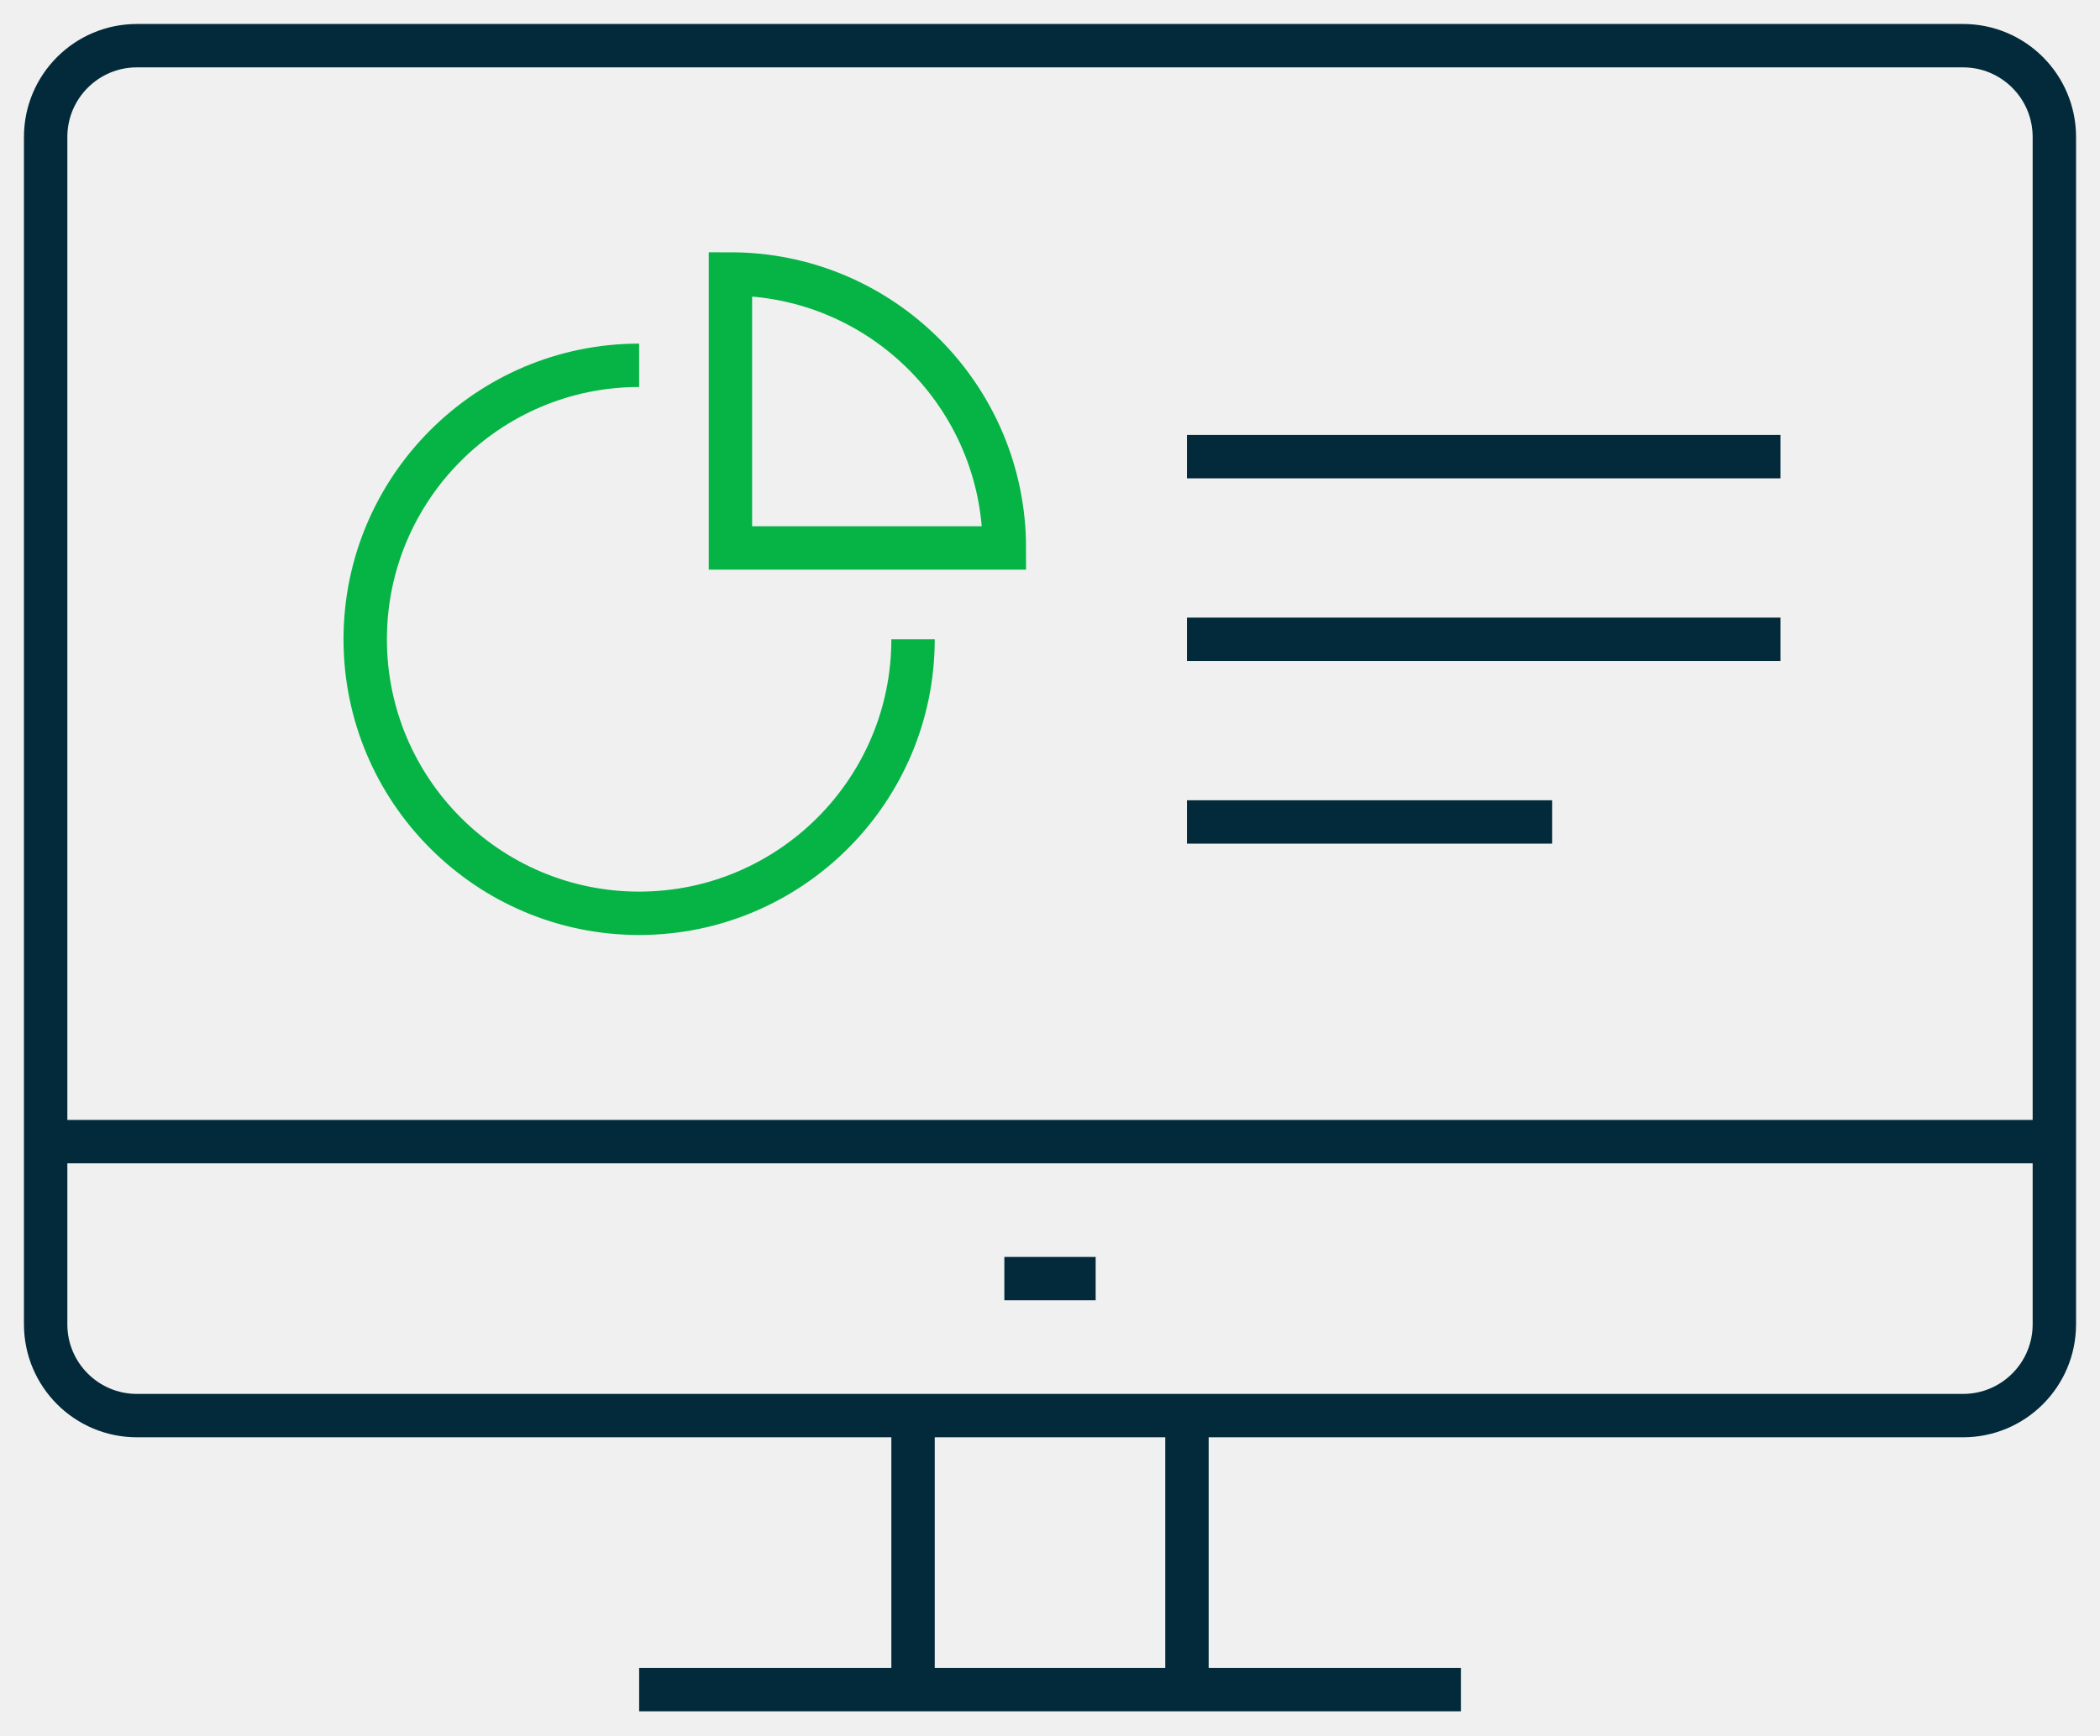
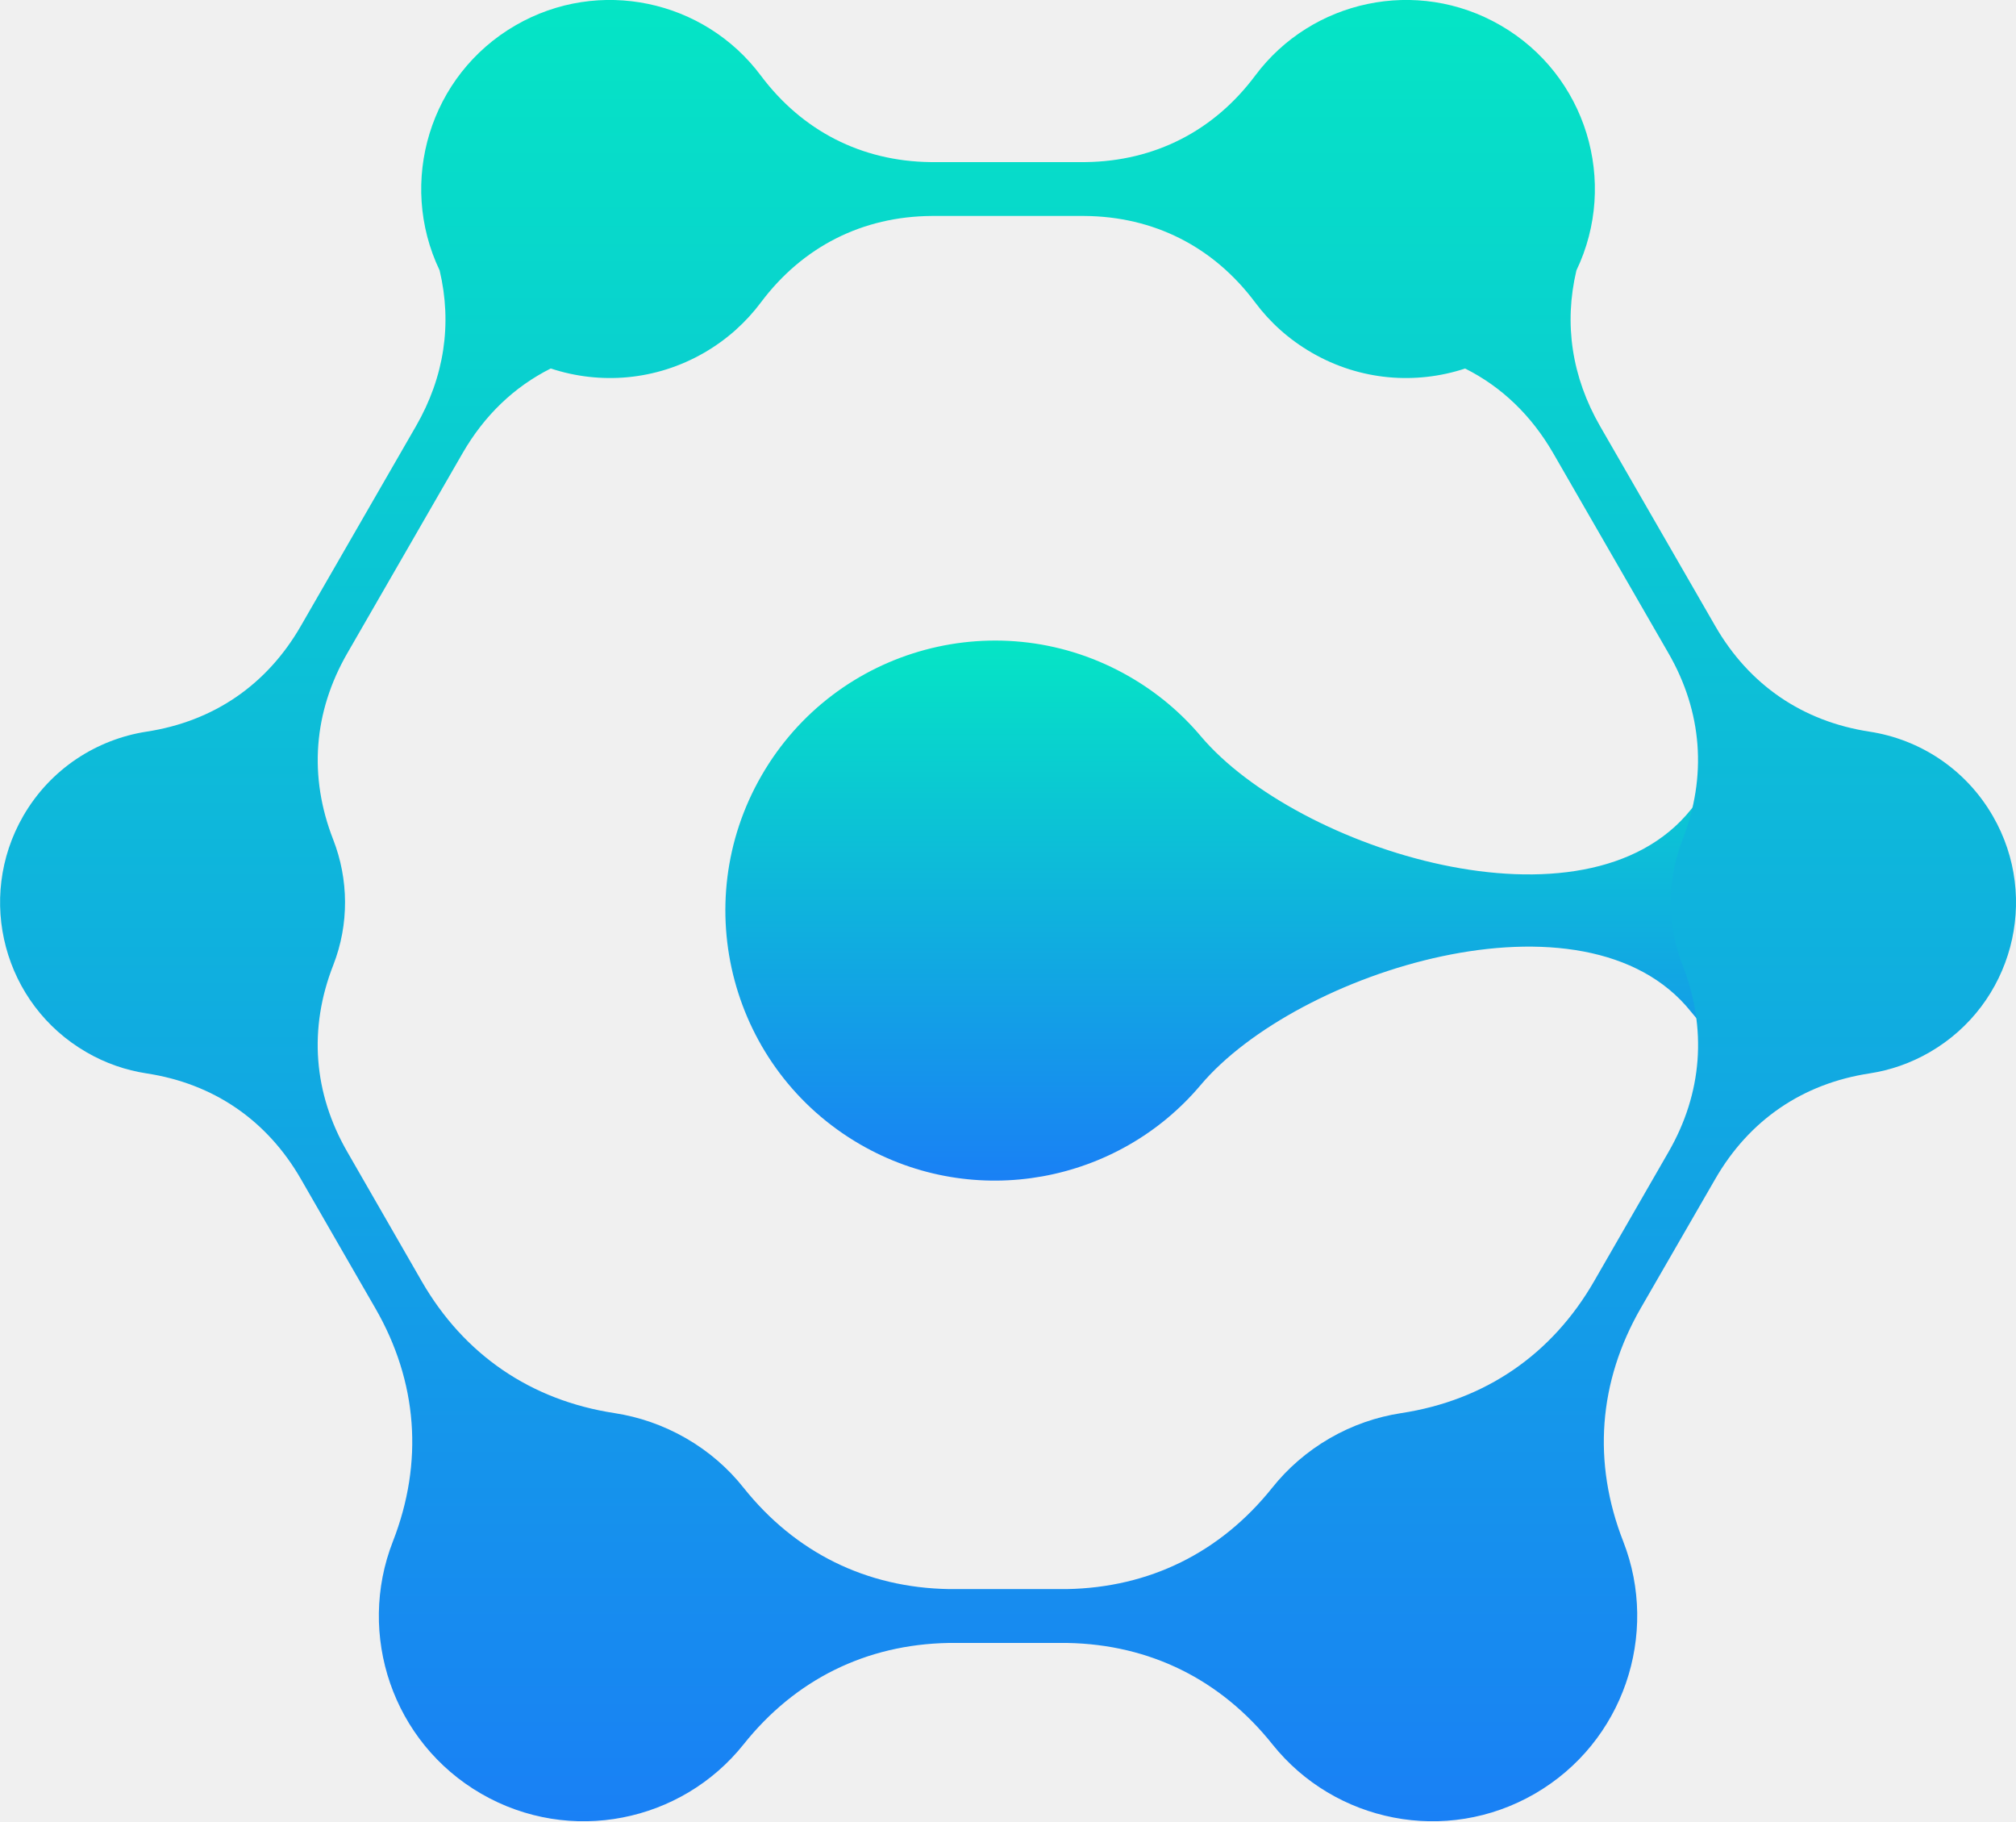
- <svg xmlns="http://www.w3.org/2000/svg" fill="none" viewBox="0 0 121 100">
-   <path stroke="#022A3A" stroke-linejoin="round" stroke-width="2.5" d="M113.109 2.632H7.891c-2.905 0-5.261 2.356-5.261 5.263V76.316c0 2.907 2.355 5.263 5.261 5.263H113.109c2.905 0 5.261-2.356 5.261-5.263V7.895c0-2.907-2.356-5.263-5.261-5.263ZM52.609 97.368V81.579m15.783 0v15.79m-31.565-0h47.348M2.63 65.789H118.37m-60.5 7.895h5.261" />
-   <path stroke="#05B444" stroke-miterlimit="10" stroke-width="2.5" d="M42.087 15.789v15.79h15.783c0-8.71-7.076-15.79-15.783-15.79Z" />
-   <path stroke="#05B444" stroke-miterlimit="10" stroke-width="2.5" d="M52.609 36.842c0 8.71-7.076 15.79-15.783 15.79-8.707 0-15.783-7.079-15.783-15.79s7.076-15.79 15.783-15.79" />
-   <path stroke="#022A3A" stroke-miterlimit="10" stroke-width="2.5" d="M68.391 26.316h34.196M68.391 36.842h34.196M68.391 47.368h21.044" />
+ <svg xmlns="http://www.w3.org/2000/svg" fill="none" viewBox="0 0 124 112">
+   <g clip-path="url(#a)">
+     <mask id="b" width="78" height="34" x="44" y="39" maskUnits="userSpaceOnUse" style="mask-type:luminance">
+       <path fill="#fff" fill-rule="evenodd" d="M116.755 47.369c-4.311-2.496-9.721-1.385-12.734 2.396-6.488 8.131-24.269 2.486-30.163-4.492-1.204-1.427-2.666-2.67-4.374-3.655-7.928-4.582-18.065-1.864-22.644 6.077-4.579 7.941-1.861 18.094 6.067 22.681 7.056 4.081 15.867 2.375 20.941-3.649 5.894-6.983 23.675-12.639 30.163-4.508.751.943 1.687 1.764 2.797 2.401 4.758 2.749 10.841 1.122 13.585-3.644 2.75-4.766 1.12-10.859-3.638-13.608Z" clip-rule="evenodd" />
+     </mask>
+     <g mask="url(#b)">
+       <path fill="url(#c)" d="M123.143 37.037H42.266v37.421h80.877V37.037Z" />
+     </g>
+     <mask id="d" width="125" height="114" x="0" y="-1" maskUnits="userSpaceOnUse" style="mask-type:luminance">
+       <path fill="#fff" fill-rule="evenodd" d="M90.126 22.66c-3.028 1.001-6.462.753-9.437-.969-1.404-.811-2.576-1.869-3.486-3.091-2.566-3.433-6.241-5.292-10.515-5.319h-9.374c-4.269.026-7.949 1.891-10.515 5.319-.915 1.222-2.082 2.28-3.486 3.091-2.981 1.722-6.409 1.97-9.437.969-2.25 1.127-4.085 2.886-5.426 5.213l-7.087 12.296c-2.082 3.612-2.387 7.578-.868 11.464.946 2.428.994 5.187 0 7.726-1.52 3.886-1.22 7.862.868 11.48 1.53 2.654 3.049 5.298 4.574 7.952 2.603 4.518 6.714 7.325 11.861 8.11 1.509.232 3.002.743 4.401 1.548 1.404.811 2.592 1.848 3.538 3.044 3.186 3.992 7.555 6.146 12.634 6.23h7.245c5.074-.089 9.443-2.238 12.634-6.23.952-1.196 2.14-2.233 3.538-3.044 1.404-.811 2.892-1.317 4.401-1.548 5.147-.785 9.259-3.591 11.861-8.11 1.525-2.649 3.049-5.298 4.579-7.952 2.082-3.613 2.382-7.588.862-11.48-.993-2.538-.941-5.298 0-7.726 1.515-3.886 1.215-7.857-.867-11.464l-7.087-12.296c-1.346-2.328-3.176-4.087-5.426-5.213m-24.453 78.376h-7.324c-5.063.095-9.422 2.248-12.597 6.235-3.822 4.792-10.668 6.198-16.136 3.038-5.463-3.159-7.671-9.8-5.436-15.514 1.898-4.861 1.525-9.832-1.083-14.35-1.525-2.649-3.055-5.292-4.579-7.947-2.082-3.612-5.368-5.861-9.49-6.488-1.272-.195-2.524-.621-3.701-1.306-5.074-2.933-6.814-9.432-3.885-14.519 1.677-2.907 4.522-4.718 7.592-5.192 4.117-.632 7.397-2.875 9.479-6.488l7.087-12.296c1.746-3.028 2.235-6.298 1.456-9.579-2.592-5.424-.615-12.017 4.669-15.072 5.142-2.975 11.614-1.559 15.084 3.086 2.55 3.407 6.188 5.266 10.415 5.324h9.579c4.232-.058 7.876-1.912 10.421-5.324 3.47-4.645 9.942-6.061 15.084-3.086 5.289 3.054 7.266 9.648 4.669 15.072-.778 3.286-.284 6.551 1.456 9.579l7.087 12.296c2.082 3.613 5.363 5.856 9.479 6.488 3.076.469 5.915 2.285 7.592 5.192 2.934 5.082 1.194 11.58-3.88 14.519-1.183.685-2.434 1.111-3.701 1.306-4.122.627-7.408 2.875-9.49 6.488-1.53 2.649-3.06 5.298-4.585 7.947-2.602 4.524-2.981 9.49-1.077 14.35 2.229 5.709.021 12.355-5.442 15.514-5.463 3.16-12.308 1.754-16.136-3.038-3.181-3.987-7.539-6.14-12.602-6.235h-.005Z" clip-rule="evenodd" />
+     </mask>
+     <g mask="url(#d)">
+       <path fill="url(#e)" d="M125.509-1.417H-1.504V113.464H125.509V-1.417Z" />
+     </g>
+   </g>
+   <defs>
+     <linearGradient id="c" x1="82.702" x2="82.702" y1="72.599" y2="39.385" gradientUnits="userSpaceOnUse">
+       <stop stop-color="#1980F5" />
+       <stop offset="1" stop-color="#05E5C5" />
+     </linearGradient>
+     <linearGradient id="e" x1="62.003" x2="62.003" y1="112.01" y2="-0" gradientUnits="userSpaceOnUse">
+       <stop stop-color="#1980F5" />
+       <stop offset="1" stop-color="#05E5C5" />
+     </linearGradient>
+     <clipPath id="a">
+       <path fill="#fff" d="M0 0h124v112H0z" />
+     </clipPath>
+   </defs>
</svg>
